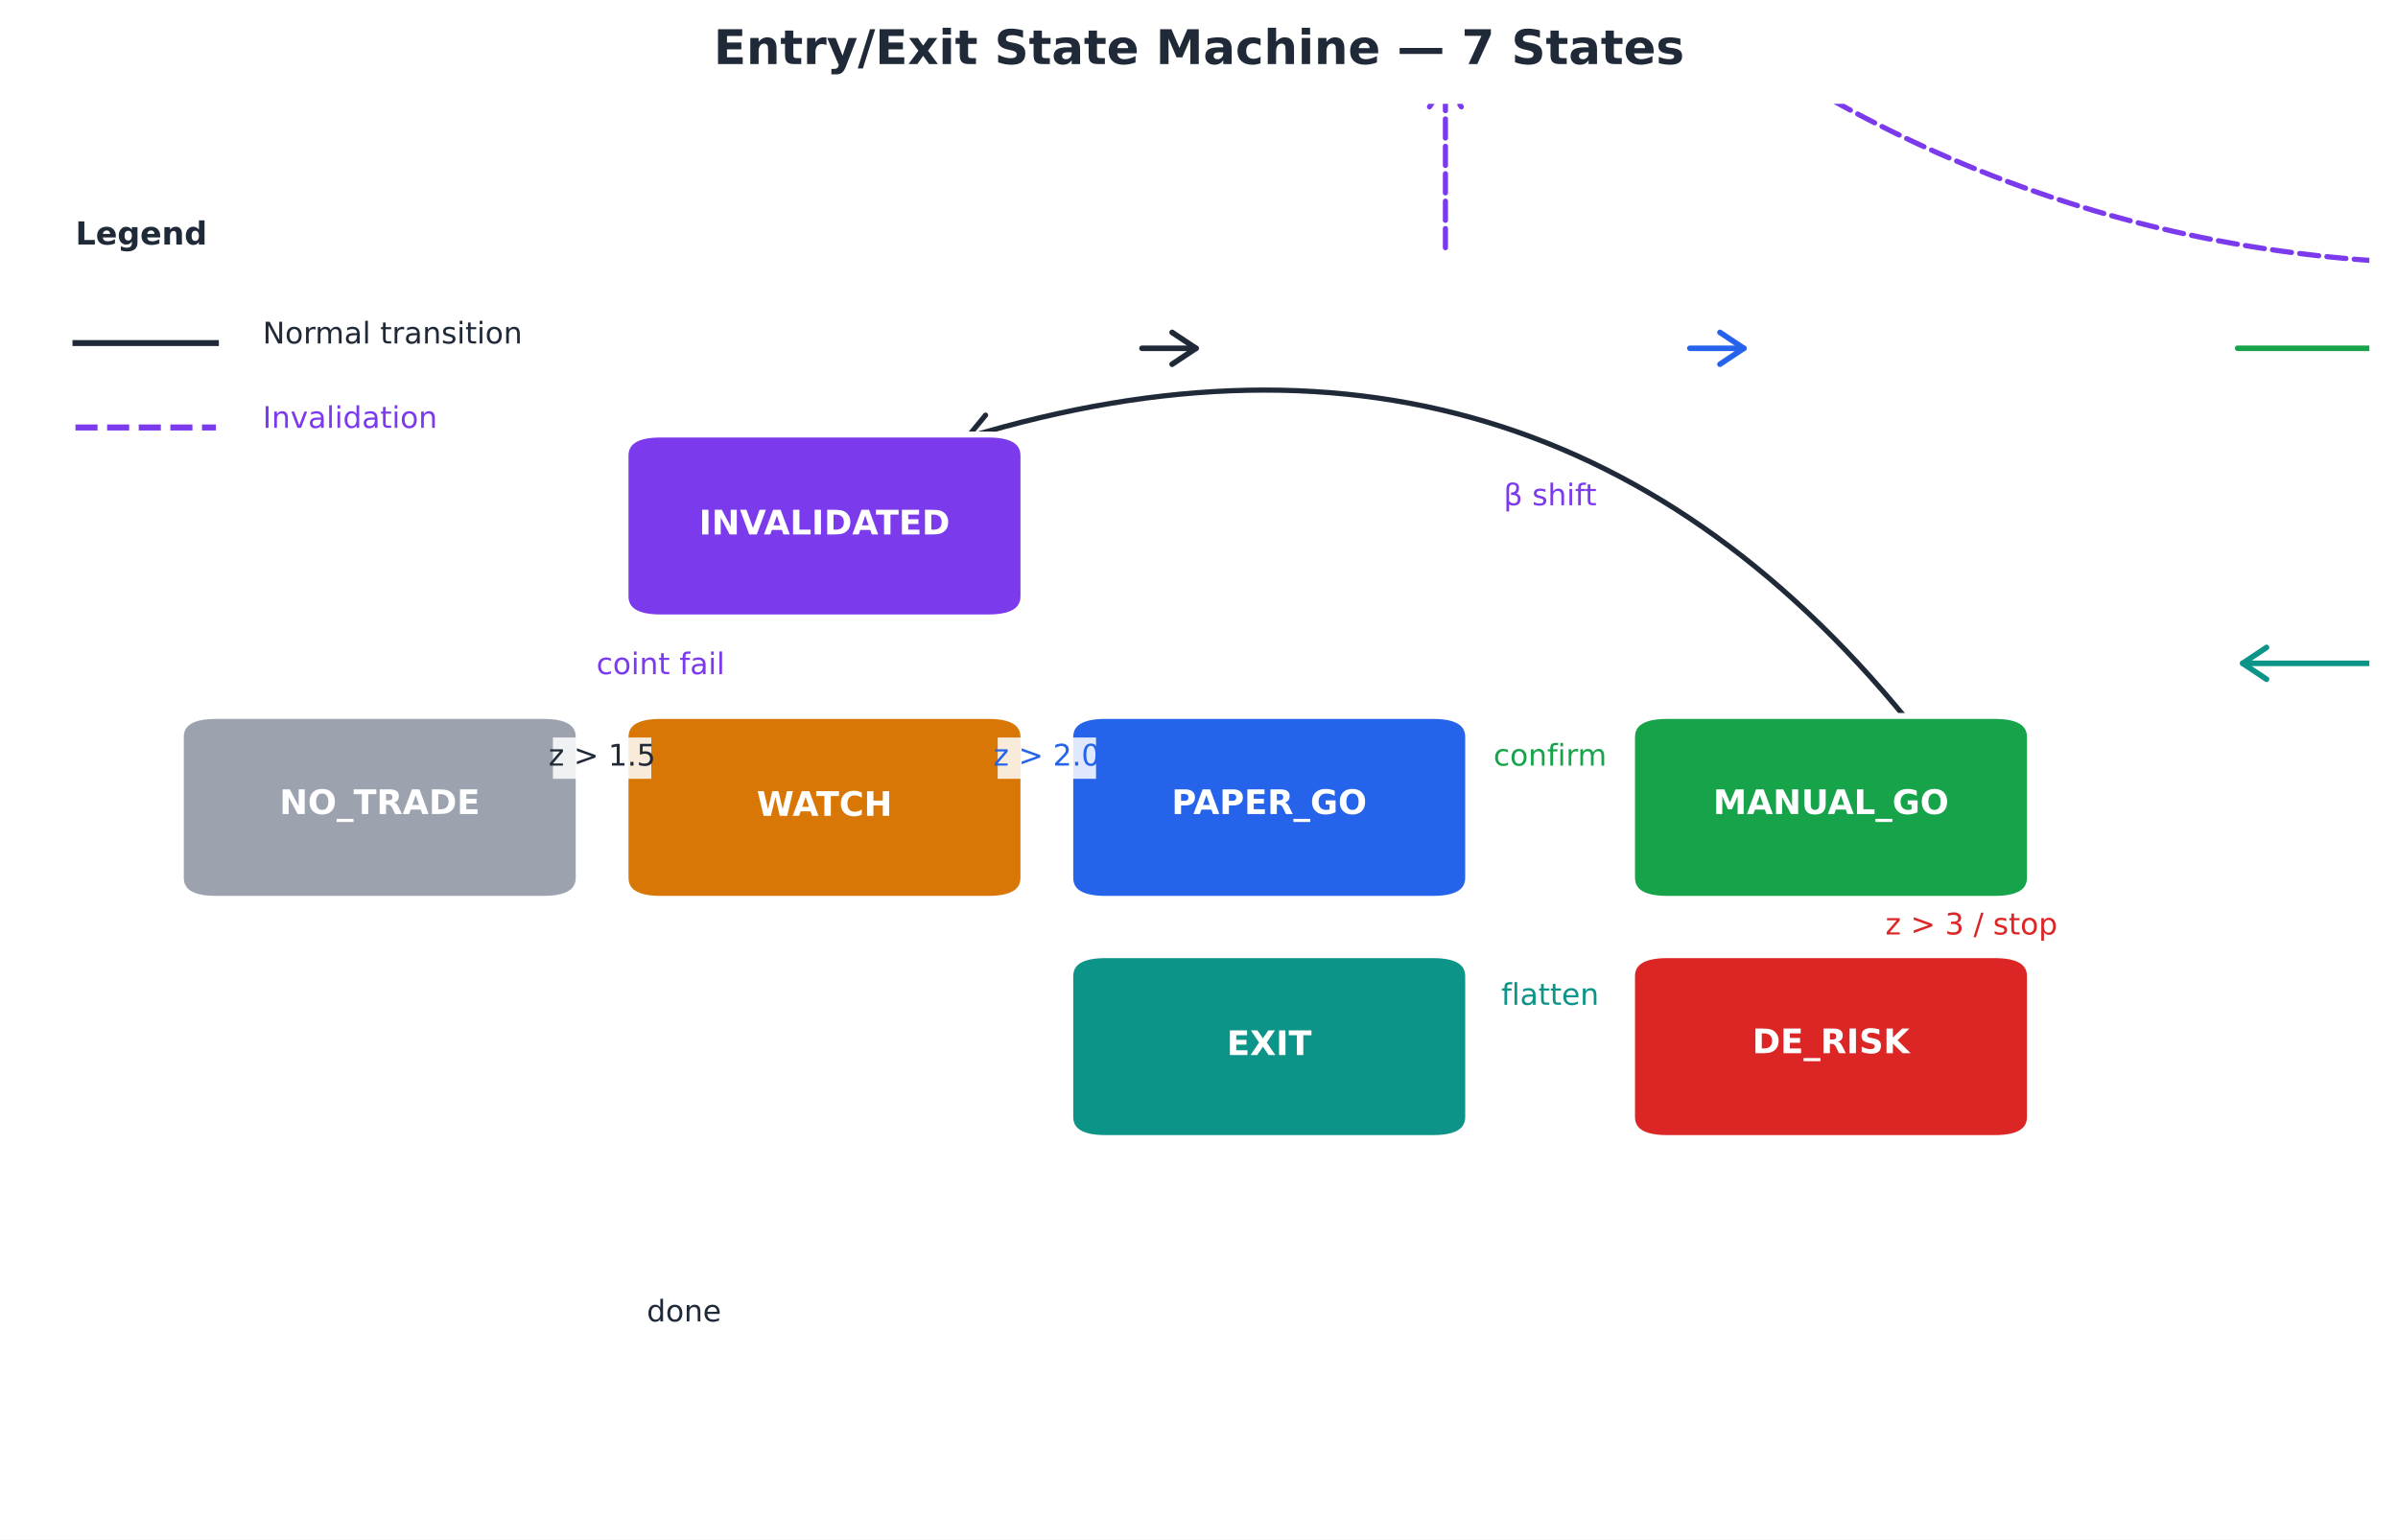
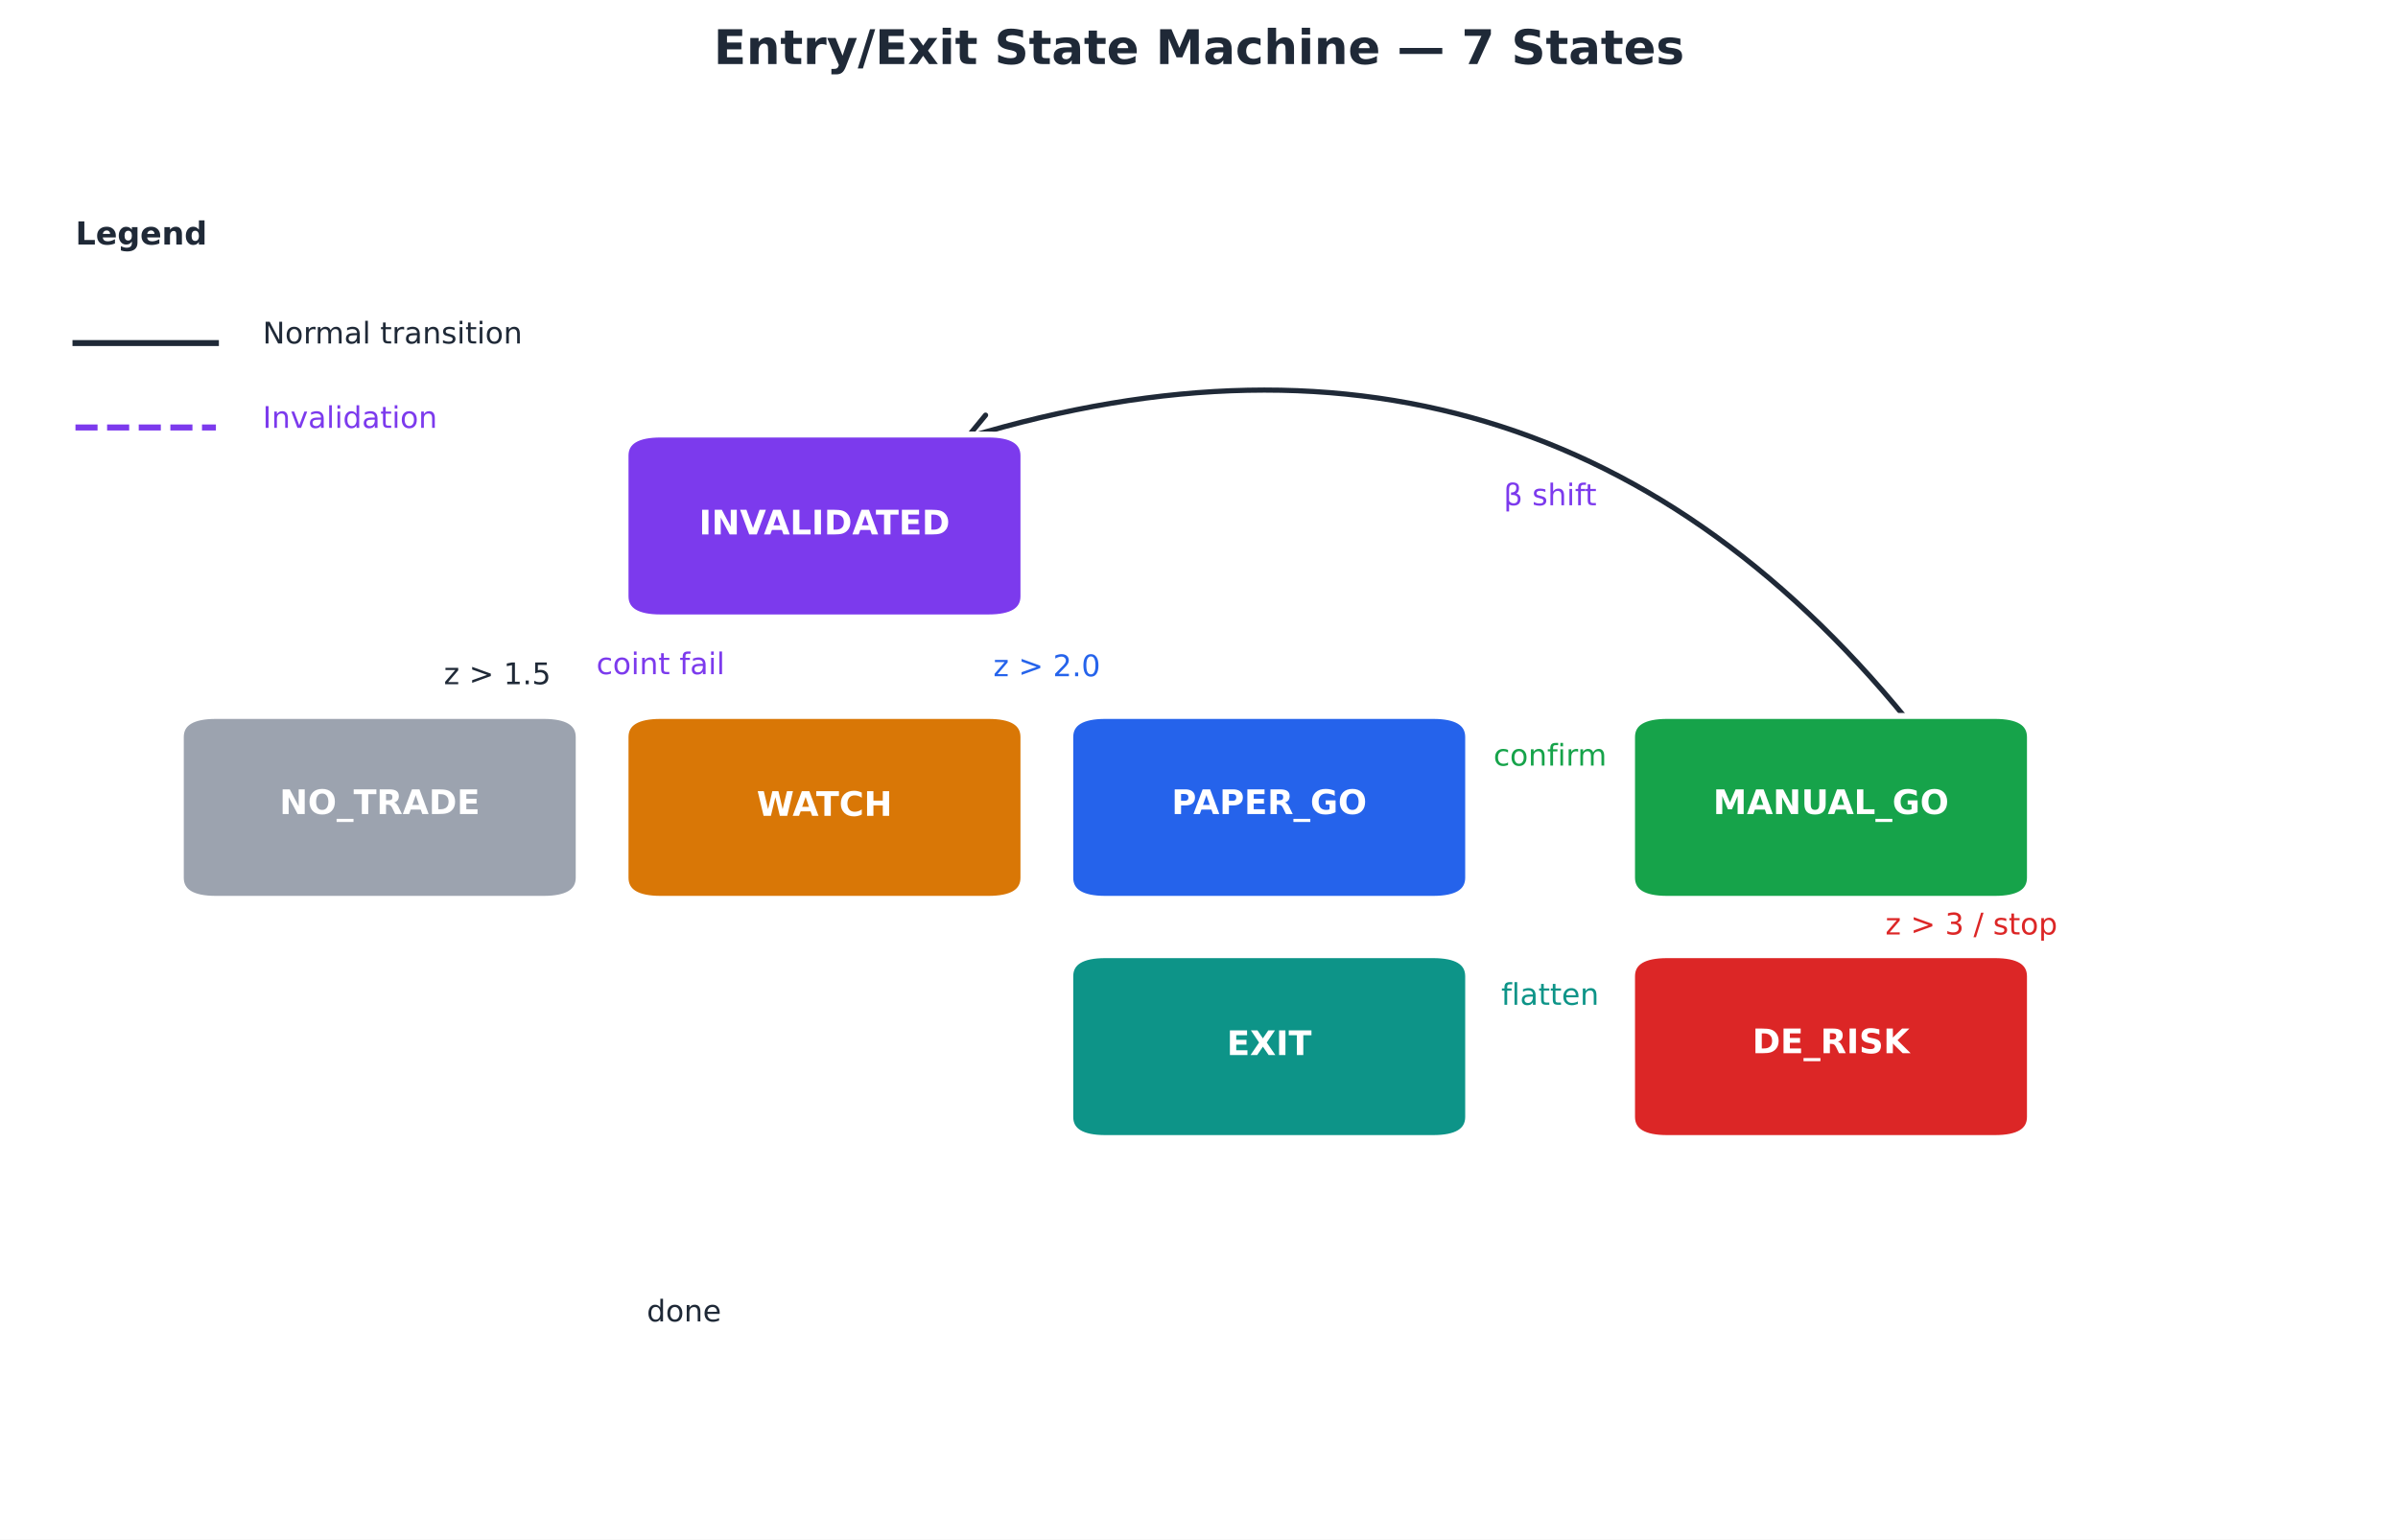
<svg xmlns="http://www.w3.org/2000/svg" width="602.64pt" height="387.035pt" viewBox="0 0 602.64 387.035" version="1.1">
  <defs>
    <style type="text/css">*{stroke-linejoin: round; stroke-linecap: butt}</style>
  </defs>
  <g id="figure_1">
    <g id="patch_1">
      <path d="M 0 387.035  L 602.64 387.035  L 602.64 0  L 0 0  z " style="fill: #ffffff" />
    </g>
    <g id="axes_1">
-       <g id="patch_2">
-         <path d="M 286.989 87.56  Q 294.407 87.56 300.564 87.56  " clip-path="url(#p870966b35c)" style="fill: none; stroke: #1f2937; stroke-width: 1.4; stroke-linecap: round" />
-         <path d="M 294.564 83.56  L 300.564 87.56  L 294.564 91.56  " clip-path="url(#p870966b35c)" style="fill: none; stroke: #1f2937; stroke-width: 1.4; stroke-linecap: round" />
-       </g>
-       <g id="patch_3">
-         <path d="M 424.668 87.56  Q 432.086 87.56 438.243 87.56  " clip-path="url(#p870966b35c)" style="fill: none; stroke: #2563eb; stroke-width: 1.4; stroke-linecap: round" />
-         <path d="M 432.243 83.56  L 438.243 87.56  L 432.243 91.56  " clip-path="url(#p870966b35c)" style="fill: none; stroke: #2563eb; stroke-width: 1.4; stroke-linecap: round" />
-       </g>
-       <g id="patch_4">
-         <path d="M 562.345 87.56  Q 587.882 87.56 612.156 87.56  " clip-path="url(#p870966b35c)" style="fill: none; stroke: #16a34a; stroke-width: 1.4; stroke-linecap: round" />
-         <path clip-path="url(#p870966b35c)" style="fill: none; stroke: #16a34a; stroke-width: 1.4; stroke-linecap: round" />
-       </g>
-       <g id="patch_5">
-         <path d="M 674.836 118.444  Q 674.836 127.16 674.836 134.613  " clip-path="url(#p870966b35c)" style="fill: none; stroke: #dc2626; stroke-width: 1.4; stroke-linecap: round" />
-         <path clip-path="url(#p870966b35c)" style="fill: none; stroke: #dc2626; stroke-width: 1.4; stroke-linecap: round" />
-       </g>
-       <g id="patch_6">
-         <path d="M 613.417 166.755  Q 587.881 166.755 563.606 166.755  " clip-path="url(#p870966b35c)" style="fill: none; stroke: #0d9488; stroke-width: 1.4; stroke-linecap: round" />
-         <path d="M 569.606 170.755  L 563.606 166.755  L 569.606 162.755  " clip-path="url(#p870966b35c)" style="fill: none; stroke: #0d9488; stroke-width: 1.4; stroke-linecap: round" />
-       </g>
      <g id="patch_7">
        <path d="M 485.222 188.461  Q 390.619 65.307 243.098 109.928  " clip-path="url(#p870966b35c)" style="fill: none; stroke: #1f2937; stroke-width: 1.3; stroke-linecap: round" />
        <path d="M 249.999 112.02  L 243.098 109.928  L 247.683 104.362  " clip-path="url(#p870966b35c)" style="fill: none; stroke: #1f2937; stroke-width: 1.3; stroke-linecap: round" />
-       </g>
-       <g id="patch_8">
-         <path d="M 363.248 62.269  Q 363.248 40.976 363.248 20.855  " clip-path="url(#p870966b35c)" style="fill: none; stroke-dasharray: 4.81,2.08; stroke-dashoffset: 0; stroke: #7c3aed; stroke-width: 1.3; stroke-linecap: round" />
-         <path d="M 359.248 26.855  L 363.248 20.855  L 367.248 26.855  " clip-path="url(#p870966b35c)" style="fill: none; stroke-dasharray: 4.81,2.08; stroke-dashoffset: 0; stroke: #7c3aed; stroke-width: 1.3; stroke-linecap: round" />
-       </g>
-       <g id="patch_9">
-         <path d="M 658.357 64.47  Q 523.384 77.894 416.489 -3.682  " clip-path="url(#p870966b35c)" style="fill: none; stroke-dasharray: 4.81,2.08; stroke-dashoffset: 0; stroke: #7c3aed; stroke-width: 1.3; stroke-linecap: round" />
-         <path d="M 418.832 3.138  L 417.411 -1  " clip-path="url(#p870966b35c)" style="fill: none; stroke-dasharray: 4.81,2.08; stroke-dashoffset: 0; stroke: #7c3aed; stroke-width: 1.3; stroke-linecap: round" />
      </g>
      <g id="line2d_1">
        <path d="M 18.965 86.239  L 54.259 86.239  " clip-path="url(#p870966b35c)" style="fill: none; stroke: #1f2937; stroke-width: 1.5; stroke-linecap: square" />
      </g>
      <g id="line2d_2">
        <path d="M 18.965 107.462  L 54.259 107.462  " clip-path="url(#p870966b35c)" style="fill: none; stroke-dasharray: 5.55,2.4; stroke-dashoffset: 0; stroke: #7c3aed; stroke-width: 1.5" />
      </g>
      <g id="patch_10">
        <path d="M 54.259 225.962  L 136.613 225.962  Q 145.436 225.962 145.436 220.656  L 145.436 185.283  Q 145.436 179.977 136.613 179.977  L 54.259 179.977  Q 45.436 179.977 45.436 185.283  L 45.436 220.656  Q 45.436 225.962 54.259 225.962  z " clip-path="url(#p870966b35c)" style="fill: #9ca3af; stroke: #ffffff; stroke-width: 1.5; stroke-linejoin: miter" />
      </g>
      <g id="patch_11">
        <path d="M 166.025 225.962  L 248.378 225.962  Q 257.202 225.962 257.202 220.656  L 257.202 185.283  Q 257.202 179.977 248.378 179.977  L 166.025 179.977  Q 157.201 179.977 157.201 185.283  L 157.201 220.656  Q 157.201 225.962 166.025 225.962  z " clip-path="url(#p870966b35c)" style="fill: #d97706; stroke: #ffffff; stroke-width: 1.5; stroke-linejoin: miter" />
      </g>
      <g id="patch_12">
        <path d="M 277.79 225.962  L 360.144 225.962  Q 368.968 225.962 368.968 220.656  L 368.968 185.283  Q 368.968 179.977 360.144 179.977  L 277.79 179.977  Q 268.967 179.977 268.967 185.283  L 268.967 220.656  Q 268.967 225.962 277.79 225.962  z " clip-path="url(#p870966b35c)" style="fill: #2563eb; stroke: #ffffff; stroke-width: 1.5; stroke-linejoin: miter" />
      </g>
      <g id="patch_13">
        <path d="M 418.968 225.962  L 501.322 225.962  Q 510.145 225.962 510.145 220.656  L 510.145 185.283  Q 510.145 179.977 501.322 179.977  L 418.968 179.977  Q 410.144 179.977 410.144 185.283  L 410.144 220.656  Q 410.144 225.962 418.968 225.962  z " clip-path="url(#p870966b35c)" style="fill: #16a34a; stroke: #ffffff; stroke-width: 1.5; stroke-linejoin: miter" />
      </g>
      <g id="patch_14">
        <path d="M 418.968 286.097  L 501.322 286.097  Q 510.145 286.097 510.145 280.791  L 510.145 245.418  Q 510.145 240.112 501.322 240.112  L 418.968 240.112  Q 410.144 240.112 410.144 245.418  L 410.144 280.791  Q 410.144 286.097 418.968 286.097  z " clip-path="url(#p870966b35c)" style="fill: #dc2626; stroke: #ffffff; stroke-width: 1.5; stroke-linejoin: miter" />
      </g>
      <g id="patch_15">
        <path d="M 277.79 286.097  L 360.144 286.097  Q 368.968 286.097 368.968 280.791  L 368.968 245.418  Q 368.968 240.112 360.144 240.112  L 277.79 240.112  Q 268.967 240.112 268.967 245.418  L 268.967 280.791  Q 268.967 286.097 277.79 286.097  z " clip-path="url(#p870966b35c)" style="fill: #0d9488; stroke: #ffffff; stroke-width: 1.5; stroke-linejoin: miter" />
      </g>
      <g id="patch_16">
        <path d="M 166.025 155.216  L 248.378 155.216  Q 257.202 155.216 257.202 149.91  L 257.202 114.537  Q 257.202 109.231 248.378 109.231  L 166.025 109.231  Q 157.201 109.231 157.201 114.537  L 157.201 149.91  Q 157.201 155.216 166.025 155.216  z " clip-path="url(#p870966b35c)" style="fill: #7c3aed; stroke: #ffffff; stroke-width: 1.5; stroke-linejoin: miter" />
      </g>
      <g id="text_1">
        <text style="font-weight: 700; font-size: 8px; font-family: 'Sarabun', 'DejaVu Sans'; text-anchor: start; fill: #1f2937" x="18.965" y="61.477" transform="rotate(-0 18.9648 61.47747)">Legend</text>
      </g>
      <g id="text_2">
        <text style="font-size: 7.5px; font-family: 'Sarabun', 'DejaVu Sans'; text-anchor: start; fill: #1f2937" x="66.024" y="86.345" transform="rotate(-0 66.024 86.34498)">Normal transition</text>
      </g>
      <g id="text_3">
        <text style="font-size: 7.5px; font-family: 'Sarabun', 'DejaVu Sans'; text-anchor: start; fill: #7c3aed" x="66.024" y="107.569" transform="rotate(-0 66.024 107.5688)">Invalidation</text>
      </g>
      <g id="text_4">
        <text style="font-weight: 700; font-size: 12px; font-family: 'Sarabun', 'DejaVu Sans'; text-anchor: middle; fill: #1f2937" x="301.32" y="16.104" transform="rotate(-0 301.32 16.10438)">Entry/Exit State Machine — 7 States</text>
      </g>
      <g id="text_5">
        <text style="font-weight: 700; font-size: 8.5px; font-family: 'Sarabun', 'DejaVu Sans'; text-anchor: middle; fill: #ffffff" x="95.436" y="204.631" transform="rotate(-0 95.436 204.6313)">NO_TRADE</text>
      </g>
      <g id="text_6">
        <text style="font-weight: 700; font-size: 8.5px; font-family: 'Sarabun', 'DejaVu Sans'; text-anchor: middle; fill: #ffffff" x="207.202" y="205.095" transform="rotate(-0 207.2016 205.0948)">WATCH</text>
      </g>
      <g id="text_7">
        <text style="font-weight: 700; font-size: 8.5px; font-family: 'Sarabun', 'DejaVu Sans'; text-anchor: middle; fill: #ffffff" x="318.967" y="204.631" transform="rotate(-0 318.9672 204.6313)">PAPER_GO</text>
      </g>
      <g id="text_8">
        <text style="font-weight: 700; font-size: 8.5px; font-family: 'Sarabun', 'DejaVu Sans'; text-anchor: middle; fill: #ffffff" x="460.145" y="204.631" transform="rotate(-0 460.1448 204.6313)">MANUAL_GO</text>
      </g>
      <g id="text_9">
        <text style="font-weight: 700; font-size: 8.5px; font-family: 'Sarabun', 'DejaVu Sans'; text-anchor: middle; fill: #ffffff" x="460.145" y="264.766" transform="rotate(-0 460.1448 264.7656)">DE_RISK</text>
      </g>
      <g id="text_10">
        <text style="font-weight: 700; font-size: 8.5px; font-family: 'Sarabun', 'DejaVu Sans'; text-anchor: middle; fill: #ffffff" x="318.967" y="265.229" transform="rotate(-0 318.9672 265.2291)">EXIT</text>
      </g>
      <g id="text_11">
        <text style="font-weight: 700; font-size: 8.5px; font-family: 'Sarabun', 'DejaVu Sans'; text-anchor: middle; fill: #ffffff" x="207.202" y="134.349" transform="rotate(-0 207.2016 134.3486)">INVALIDATED</text>
      </g>
      <g id="text_12">
        <g id="patch_17">
-           <path d="M 138.959 195.779  L 163.679 195.779  L 163.679 185.399  L 138.959 185.399  z " style="fill: #ffffff; opacity: 0.85" />
+           <path d="M 112.64 175.315 L 137.36 175.315 L 137.36 164.935 L 112.64 164.935 z " style="fill: #ffffff; opacity: 0.85" />
        </g>
-         <text style="font-size: 7.5px; font-family: 'Sarabun', 'DejaVu Sans'; text-anchor: middle; fill: #1f2937" x="151.319" y="192.464" transform="rotate(-0 151.3188 192.4642)">z &gt; 1.5</text>
+         <text style="font-size: 7.5px; font-family: 'Sarabun', 'DejaVu Sans'; text-anchor: middle; fill: #1f2937" x="125" y="172" transform="rotate(-0 125 172)">z &gt; 1.5</text>
      </g>
      <g id="text_13">
        <g id="patch_18">
-           <path d="M 250.725 195.779  L 275.444 195.779  L 275.444 185.399  L 250.725 185.399  z " style="fill: #ffffff; opacity: 0.85" />
+           <path d="M 250.725 173.315 L 275.444 173.315 L 275.444 162.935 L 250.725 162.935 z " style="fill: #ffffff; opacity: 0.85" />
        </g>
-         <text style="font-size: 7.5px; font-family: 'Sarabun', 'DejaVu Sans'; text-anchor: middle; fill: #2563eb" x="263.084" y="192.464" transform="rotate(-0 263.0844 192.4642)">z &gt; 2.0</text>
+         <text style="font-size: 7.5px; font-family: 'Sarabun', 'DejaVu Sans'; text-anchor: middle; fill: #2563eb" x="263.084" y="170" transform="rotate(-0 263.0844 170)">z &gt; 2.0</text>
      </g>
      <g id="text_14">
        <g id="patch_19">
          <path d="M 375.516 195.779  L 403.596 195.779  L 403.596 185.399  L 375.516 185.399  z " style="fill: #ffffff; opacity: 0.85" />
        </g>
        <text style="font-size: 7.5px; font-family: 'Sarabun', 'DejaVu Sans'; text-anchor: middle; fill: #16a34a" x="389.556" y="192.464" transform="rotate(-0 389.556 192.4642)">confirm</text>
      </g>
      <g id="text_15">
        <g id="patch_20">
          <path d="M 475.602 238.227  L 515.276 238.227  L 515.276 227.847  L 475.602 227.847  z " style="fill: #ffffff; opacity: 0.85" />
        </g>
        <text style="font-size: 7.5px; font-family: 'Sarabun', 'DejaVu Sans'; text-anchor: middle; fill: #dc2626" x="495.439" y="234.912" transform="rotate(-0 495.4392 234.912)">z &gt; 3 / stop</text>
      </g>
      <g id="text_16">
        <g id="patch_21">
          <path d="M 376.967 255.914  L 402.145 255.914  L 402.145 245.533  L 376.967 245.533  z " style="fill: #ffffff; opacity: 0.85" />
        </g>
        <text style="font-size: 7.5px; font-family: 'Sarabun', 'DejaVu Sans'; text-anchor: middle; fill: #0d9488" x="389.556" y="252.599" transform="rotate(-0 389.556 252.5985)">flatten</text>
      </g>
      <g id="text_17">
        <g id="patch_22">
          <path d="M 162.284 335.503  L 181.53 335.503  L 181.53 325.123  L 162.284 325.123  z " style="fill: #ffffff; opacity: 0.85" />
        </g>
        <text style="font-size: 7.5px; font-family: 'Sarabun', 'DejaVu Sans'; text-anchor: middle; fill: #1f2937" x="171.907" y="332.188" transform="rotate(-0 171.9072 332.188)">done</text>
      </g>
      <g id="text_18">
        <g id="patch_23">
          <path d="M 150.181 172.787  L 181.869 172.787  L 181.869 162.407  L 150.181 162.407  z " style="fill: #ffffff; opacity: 0.85" />
        </g>
        <text style="font-size: 7.5px; font-family: 'Sarabun', 'DejaVu Sans'; text-anchor: middle; fill: #7c3aed" x="166.025" y="169.472" transform="rotate(-0 166.0248 169.4717)">coint fail</text>
      </g>
      <g id="text_19">
        <g id="patch_24">
          <path d="M 377.526 130.339  L 401.586 130.339  L 401.586 119.959  L 377.526 119.959  z " style="fill: #ffffff; opacity: 0.85" />
        </g>
        <text style="font-size: 7.5px; font-family: 'Sarabun', 'DejaVu Sans'; text-anchor: middle; fill: #7c3aed" x="389.556" y="127.024" transform="rotate(-0 389.556 127.024)">β shift</text>
      </g>
    </g>
  </g>
  <defs>
    <clipPath id="p870966b35c">
      <rect x="7.2" y="26.104" width="588.24" height="353.731" />
    </clipPath>
  </defs>
</svg>
